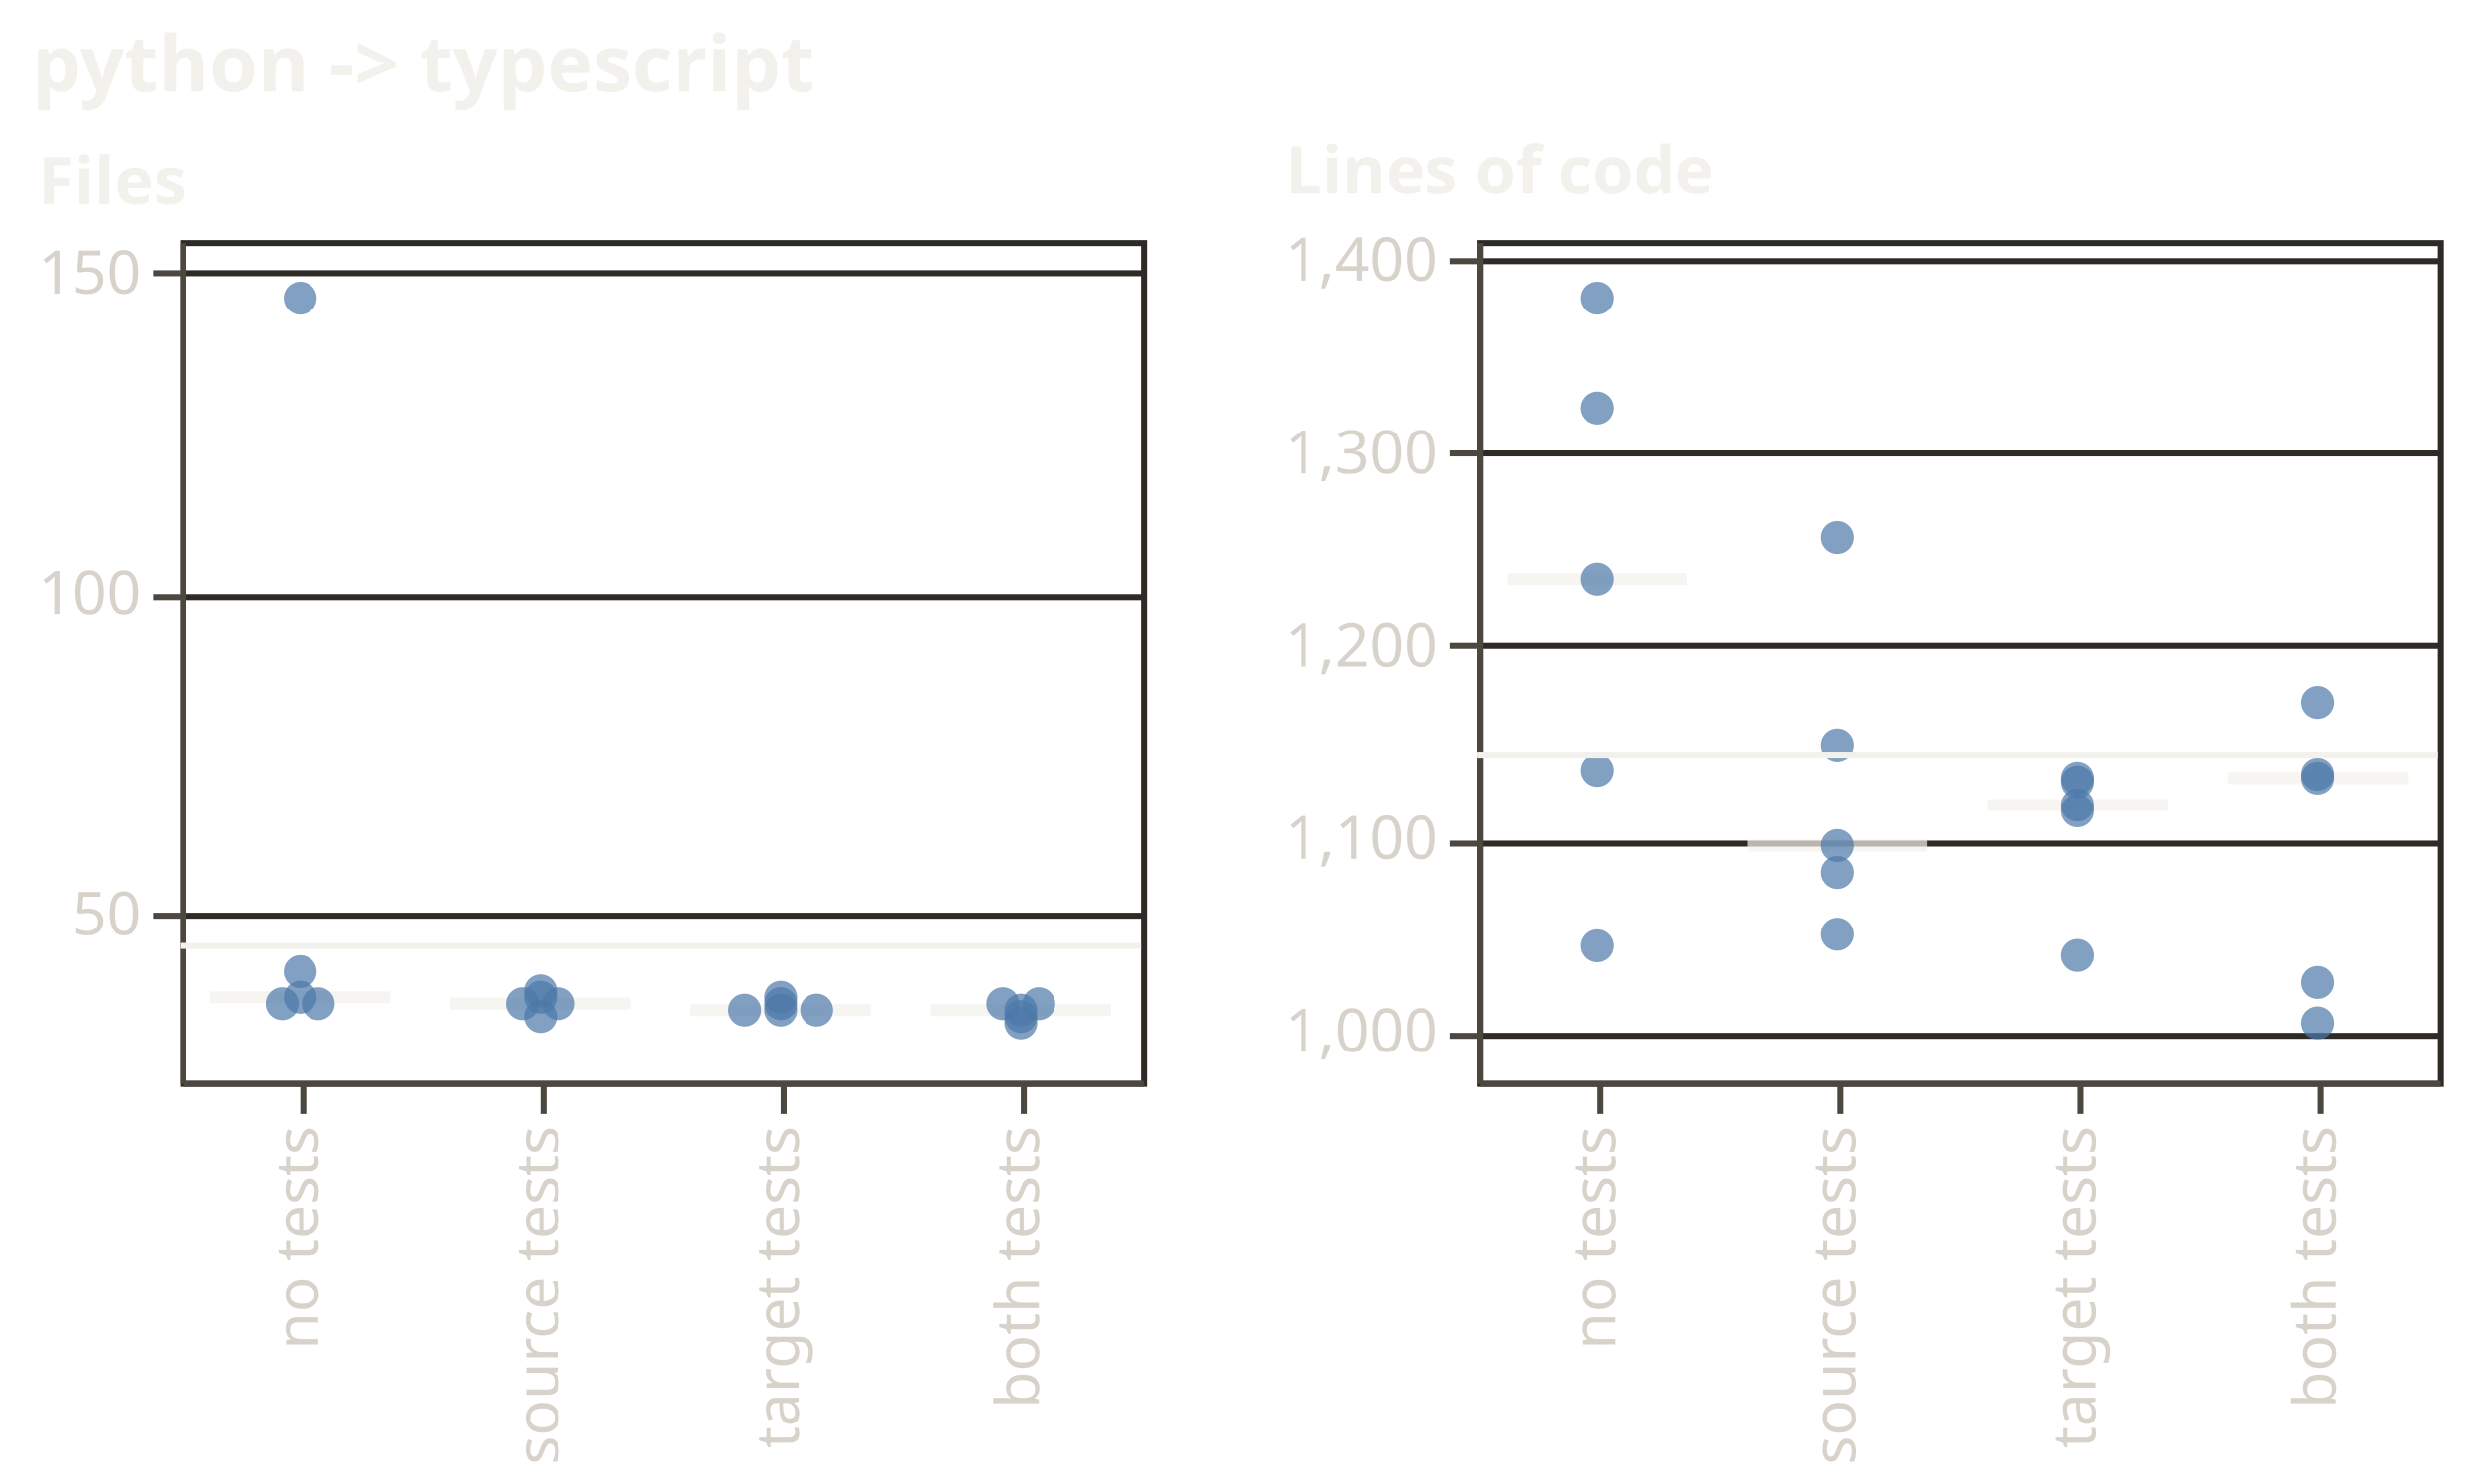
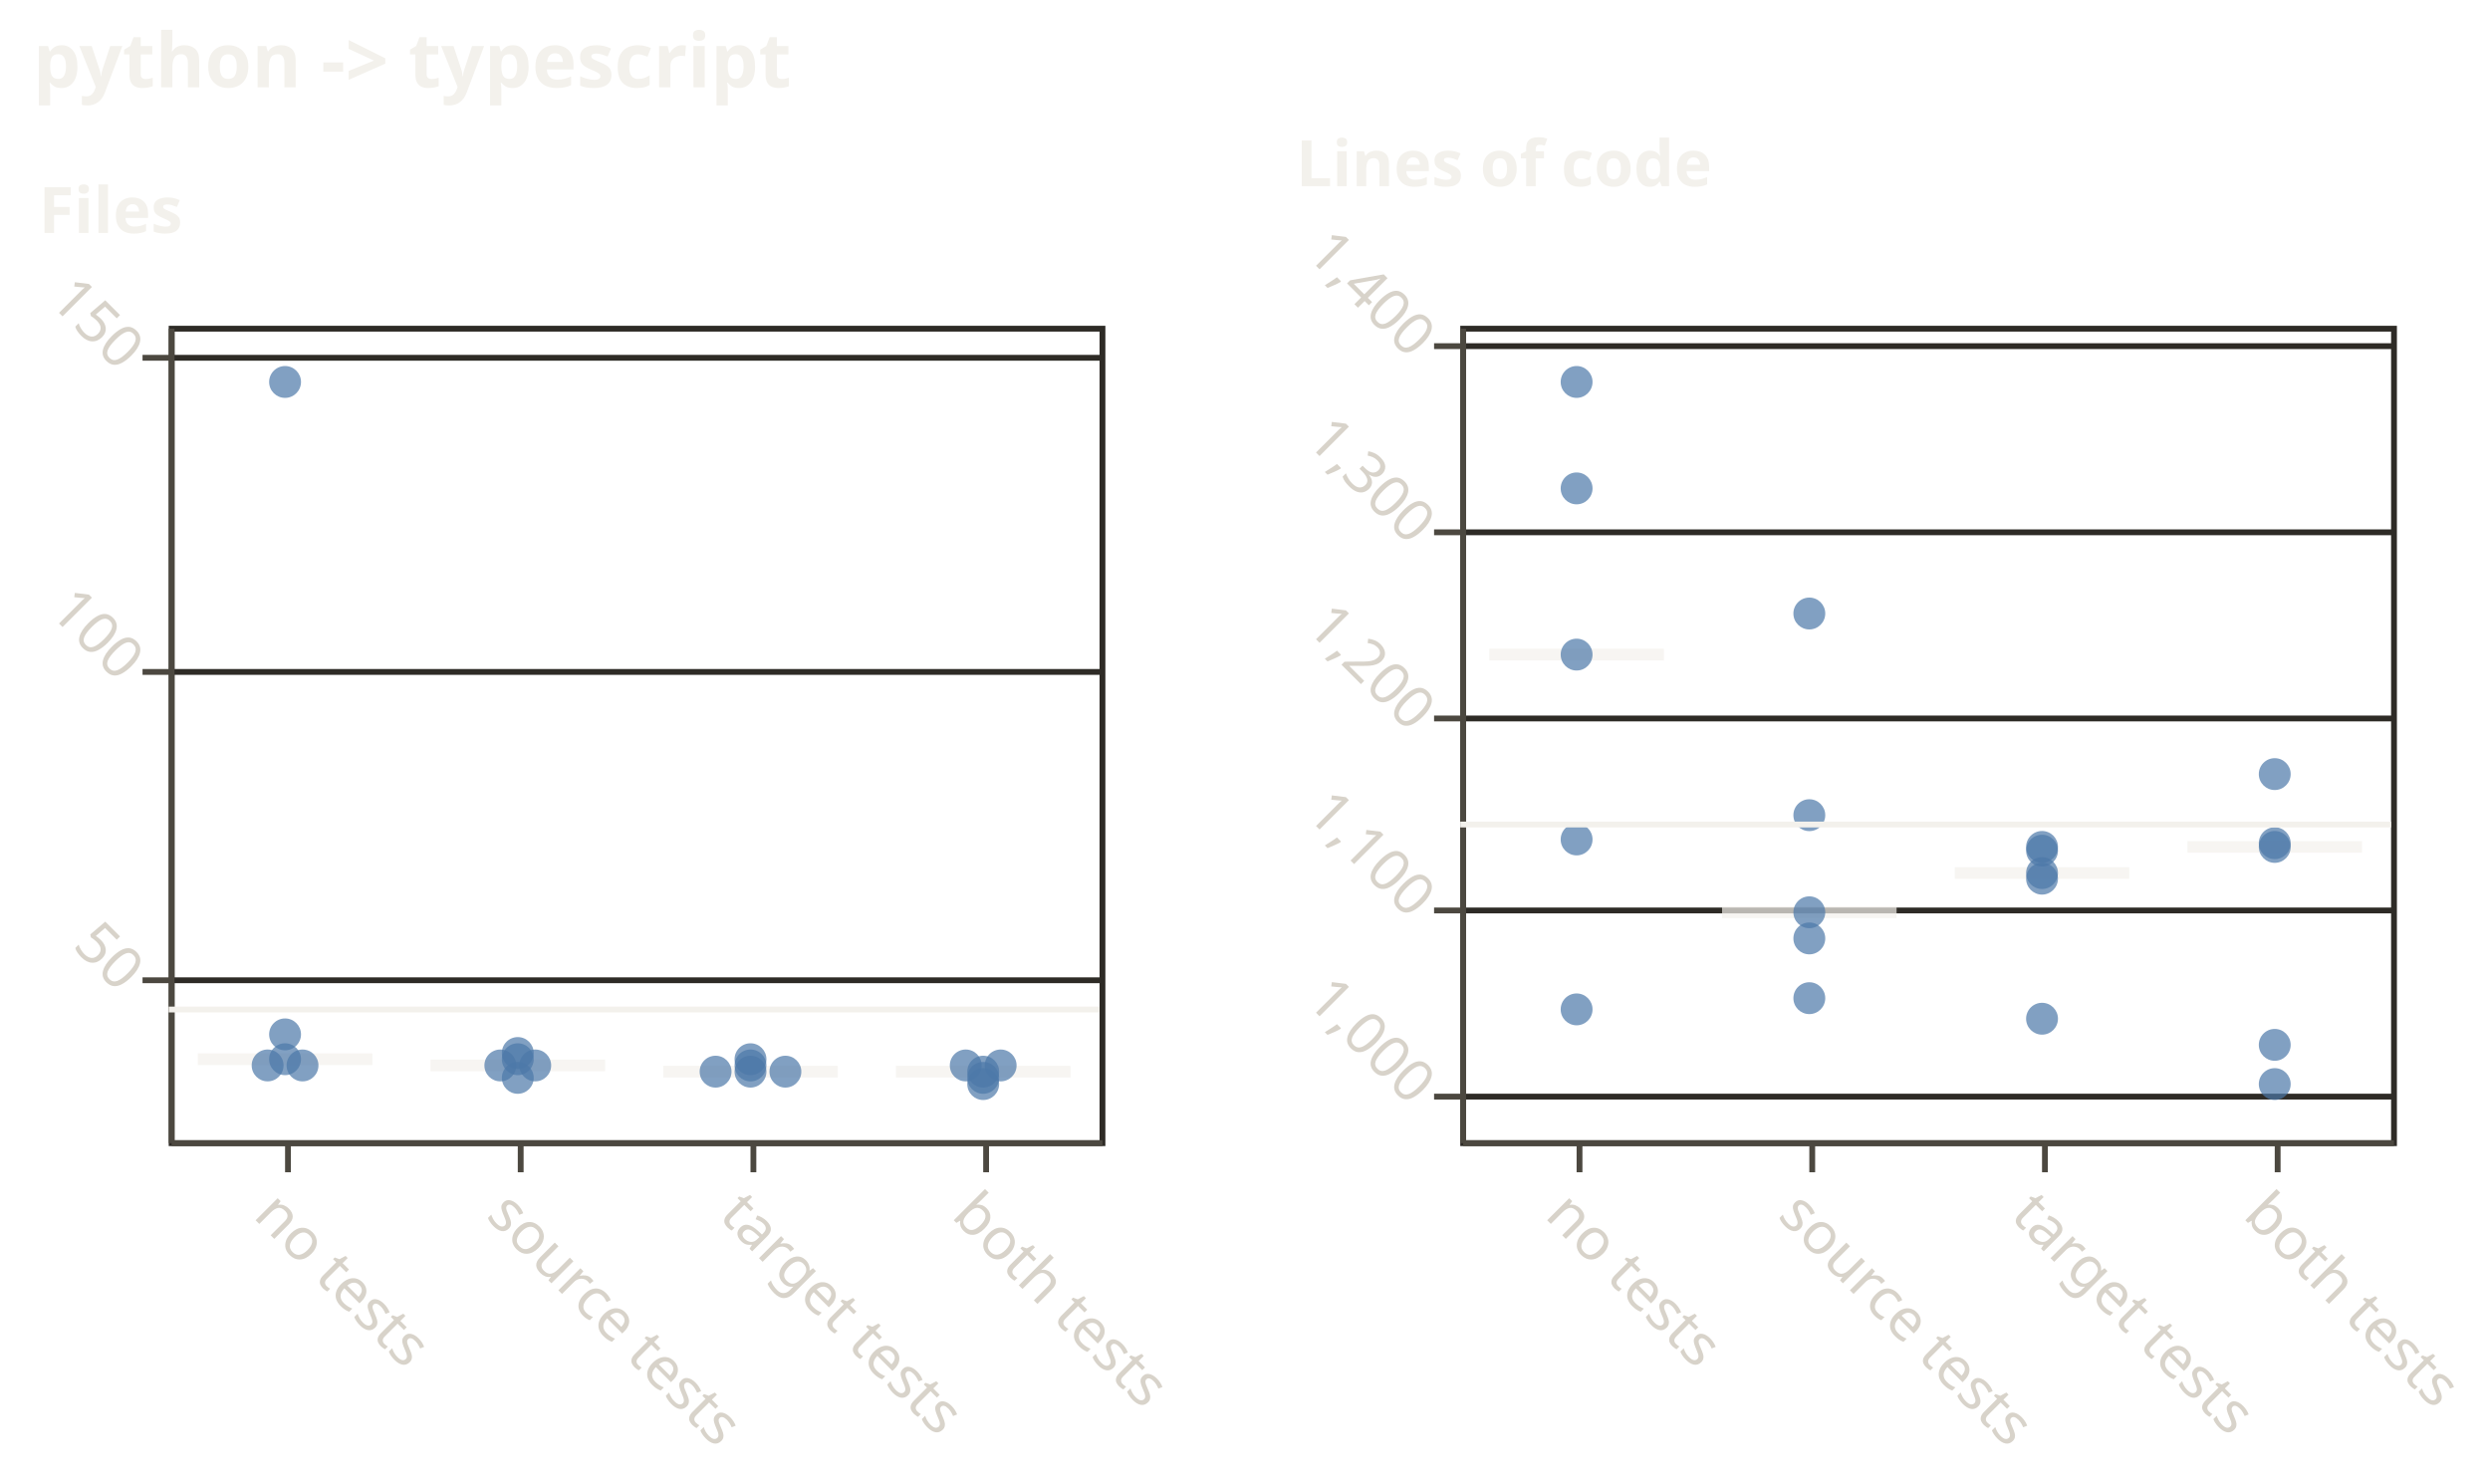
- <svg xmlns="http://www.w3.org/2000/svg" version="1.1" class="marks" width="413" height="247" viewBox="0 0 413 247">
-   <g fill="none" stroke-miterlimit="10" transform="translate(30,40)">
+ <svg xmlns="http://www.w3.org/2000/svg" version="1.1" class="marks" width="428" height="255" viewBox="0 0 428 255">
+   <g fill="none" stroke-miterlimit="10" transform="translate(29,56)">
    <g class="mark-group role-frame root" role="graphics-object" aria-roledescription="group mark container">
      <g transform="translate(0,0)">
        <path class="background" aria-hidden="true" d="M0,0h0v0h0Z" />
        <g>
          <g class="mark-group role-scope concat_0_group" role="graphics-object" aria-roledescription="group mark container">
            <g transform="translate(0,0)">
              <path class="background" aria-hidden="true" d="M0.5,0.5h160v140h-160Z" stroke="#2e2b26" />
              <g>
                <g class="mark-group role-axis" aria-hidden="true">
                  <g transform="translate(0.5,0.5)">
                    <path class="background" aria-hidden="true" d="M0,0h0v0h0Z" pointer-events="none" />
                    <g>
                      <g class="mark-rule role-axis-grid" pointer-events="none">
                        <line transform="translate(0,112)" x2="160" y2="0" stroke="#2e2b26" stroke-width="1" opacity="1" />
                        <line transform="translate(0,59)" x2="160" y2="0" stroke="#2e2b26" stroke-width="1" opacity="1" />
                        <line transform="translate(0,5)" x2="160" y2="0" stroke="#2e2b26" stroke-width="1" opacity="1" />
                      </g>
                    </g>
                    <path class="foreground" aria-hidden="true" d="" pointer-events="none" display="none" />
                  </g>
                </g>
                <g class="mark-group role-axis" role="graphics-symbol" aria-roledescription="axis" aria-label="X-axis for a discrete scale with 4 values: no tests, source tests, target tests, both tests">
                  <g transform="translate(0.5,140.5)">
                    <path class="background" aria-hidden="true" d="M0,0h0v0h0Z" pointer-events="none" />
                    <g>
                      <g class="mark-rule role-axis-tick" pointer-events="none">
                        <line transform="translate(20,0)" x2="0" y2="5" stroke="#4c4840" stroke-width="1" opacity="1" />
                        <line transform="translate(60,0)" x2="0" y2="5" stroke="#4c4840" stroke-width="1" opacity="1" />
                        <line transform="translate(100,0)" x2="0" y2="5" stroke="#4c4840" stroke-width="1" opacity="1" />
                        <line transform="translate(140,0)" x2="0" y2="5" stroke="#4c4840" stroke-width="1" opacity="1" />
                      </g>
                      <g class="mark-text role-axis-label" pointer-events="none">
-                         <text text-anchor="end" transform="translate(19.5,7) rotate(270) translate(0,3)" font-family="sans-serif" font-size="10px" fill="#d8d3ca" opacity="1">no tests</text>
-                         <text text-anchor="end" transform="translate(59.5,7) rotate(270) translate(0,3)" font-family="sans-serif" font-size="10px" fill="#d8d3ca" opacity="1">source tests</text>
-                         <text text-anchor="end" transform="translate(99.5,7) rotate(270) translate(0,3)" font-family="sans-serif" font-size="10px" fill="#d8d3ca" opacity="1">target tests</text>
-                         <text text-anchor="end" transform="translate(139.5,7) rotate(270) translate(0,3)" font-family="sans-serif" font-size="10px" fill="#d8d3ca" opacity="1">both tests</text>
+                         <text text-anchor="start" transform="translate(19.5,7) rotate(45) translate(0,8)" font-family="sans-serif" font-size="10px" fill="#d8d3ca" opacity="1">no tests</text>
+                         <text text-anchor="start" transform="translate(59.5,7) rotate(45) translate(0,8)" font-family="sans-serif" font-size="10px" fill="#d8d3ca" opacity="1">source tests</text>
+                         <text text-anchor="start" transform="translate(99.5,7) rotate(45) translate(0,8)" font-family="sans-serif" font-size="10px" fill="#d8d3ca" opacity="1">target tests</text>
+                         <text text-anchor="start" transform="translate(139.5,7) rotate(45) translate(0,8)" font-family="sans-serif" font-size="10px" fill="#d8d3ca" opacity="1">both tests</text>
                      </g>
                      <g class="mark-rule role-axis-domain" pointer-events="none">
                        <line transform="translate(0,0)" x2="160" y2="0" stroke="#4c4840" stroke-width="1" opacity="1" />
                      </g>
                    </g>
                    <path class="foreground" aria-hidden="true" d="" pointer-events="none" display="none" />
                  </g>
                </g>
                <g class="mark-group role-axis" role="graphics-symbol" aria-roledescription="axis" aria-label="Y-axis for a linear scale with values from 24 to 155">
                  <g transform="translate(0.5,0.5)">
                    <path class="background" aria-hidden="true" d="M0,0h0v0h0Z" pointer-events="none" />
                    <g>
                      <g class="mark-rule role-axis-tick" pointer-events="none">
                        <line transform="translate(0,112)" x2="-5" y2="0" stroke="#4c4840" stroke-width="1" opacity="1" />
                        <line transform="translate(0,59)" x2="-5" y2="0" stroke="#4c4840" stroke-width="1" opacity="1" />
                        <line transform="translate(0,5)" x2="-5" y2="0" stroke="#4c4840" stroke-width="1" opacity="1" />
                      </g>
                      <g class="mark-text role-axis-label" pointer-events="none">
-                         <text text-anchor="end" transform="translate(-7,115.188)" font-family="sans-serif" font-size="10px" fill="#d8d3ca" opacity="1">50</text>
-                         <text text-anchor="end" transform="translate(-7,61.78547)" font-family="sans-serif" font-size="10px" fill="#d8d3ca" opacity="1">100</text>
-                         <text text-anchor="end" transform="translate(-7,8.382972)" font-family="sans-serif" font-size="10px" fill="#d8d3ca" opacity="1">150</text>
+                         <text text-anchor="end" transform="translate(-7,112.188) rotate(45) translate(0,3)" font-family="sans-serif" font-size="10px" fill="#d8d3ca" opacity="1">50</text>
+                         <text text-anchor="end" transform="translate(-7,58.78547) rotate(45) translate(0,3)" font-family="sans-serif" font-size="10px" fill="#d8d3ca" opacity="1">100</text>
+                         <text text-anchor="end" transform="translate(-7,5.382972) rotate(45) translate(0,3)" font-family="sans-serif" font-size="10px" fill="#d8d3ca" opacity="1">150</text>
                      </g>
                      <g class="mark-rule role-axis-domain" pointer-events="none">
                        <line transform="translate(0,140)" x2="0" y2="-140" stroke="#4c4840" stroke-width="1" opacity="1" />
                      </g>
                    </g>
                    <path class="foreground" aria-hidden="true" d="" pointer-events="none" display="none" />
                  </g>
                </g>
                <g class="mark-rect role-mark concat_0_layer_0_marks" role="graphics-object" aria-roledescription="rect mark container">
                  <path aria-label="condition: no tests; Median of value: 37" role="graphics-symbol" aria-roledescription="tick" d="M5,125.073h30v2h-30Z" fill="#f3f1ec" opacity="0.7" />
                  <path aria-label="condition: source tests; Median of value: 36" role="graphics-symbol" aria-roledescription="tick" d="M45,126.141h30v2h-30Z" fill="#f3f1ec" opacity="0.7" />
                  <path aria-label="condition: target tests; Median of value: 35" role="graphics-symbol" aria-roledescription="tick" d="M85,127.209h30v2h-30Z" fill="#f3f1ec" opacity="0.7" />
                  <path aria-label="condition: both tests; Median of value: 35" role="graphics-symbol" aria-roledescription="tick" d="M125,127.209h30v2h-30Z" fill="#f3f1ec" opacity="0.7" />
                </g>
                <g class="mark-symbol role-mark concat_0_layer_1_marks" role="graphics-object" aria-roledescription="symbol mark container">
                  <path aria-label="condition: no tests; value: 36; nudge: −0.5" role="graphics-symbol" aria-roledescription="point" transform="translate(17,127.1407)" d="M2.739,0A2.739,2.739,0,1,1,-2.739,0A2.739,2.739,0,1,1,2.739,0" fill="#4c78a8" stroke-width="2" opacity="0.7" />
                  <path aria-label="condition: no tests; value: 36; nudge: 0.5" role="graphics-symbol" aria-roledescription="point" transform="translate(23,127.1407)" d="M2.739,0A2.739,2.739,0,1,1,-2.739,0A2.739,2.739,0,1,1,2.739,0" fill="#4c78a8" stroke-width="2" opacity="0.7" />
                  <path aria-label="condition: no tests; value: 146; nudge: 0" role="graphics-symbol" aria-roledescription="point" transform="translate(20,9.655172)" d="M2.739,0A2.739,2.739,0,1,1,-2.739,0A2.739,2.739,0,1,1,2.739,0" fill="#4c78a8" stroke-width="2" opacity="0.7" />
                  <path aria-label="condition: no tests; value: 41; nudge: 0" role="graphics-symbol" aria-roledescription="point" transform="translate(20,121.8004)" d="M2.739,0A2.739,2.739,0,1,1,-2.739,0A2.739,2.739,0,1,1,2.739,0" fill="#4c78a8" stroke-width="2" opacity="0.7" />
                  <path aria-label="condition: no tests; value: 37; nudge: 0" role="graphics-symbol" aria-roledescription="point" transform="translate(20,126.0726)" d="M2.739,0A2.739,2.739,0,1,1,-2.739,0A2.739,2.739,0,1,1,2.739,0" fill="#4c78a8" stroke-width="2" opacity="0.7" />
                  <path aria-label="condition: source tests; value: 36; nudge: −0.5" role="graphics-symbol" aria-roledescription="point" transform="translate(57,127.1407)" d="M2.739,0A2.739,2.739,0,1,1,-2.739,0A2.739,2.739,0,1,1,2.739,0" fill="#4c78a8" stroke-width="2" opacity="0.7" />
                  <path aria-label="condition: source tests; value: 36; nudge: 0.5" role="graphics-symbol" aria-roledescription="point" transform="translate(63,127.1407)" d="M2.739,0A2.739,2.739,0,1,1,-2.739,0A2.739,2.739,0,1,1,2.739,0" fill="#4c78a8" stroke-width="2" opacity="0.7" />
                  <path aria-label="condition: source tests; value: 38; nudge: 0" role="graphics-symbol" aria-roledescription="point" transform="translate(60,125.0046)" d="M2.739,0A2.739,2.739,0,1,1,-2.739,0A2.739,2.739,0,1,1,2.739,0" fill="#4c78a8" stroke-width="2" opacity="0.7" />
                  <path aria-label="condition: source tests; value: 34; nudge: 0" role="graphics-symbol" aria-roledescription="point" transform="translate(60,129.2768)" d="M2.739,0A2.739,2.739,0,1,1,-2.739,0A2.739,2.739,0,1,1,2.739,0" fill="#4c78a8" stroke-width="2" opacity="0.7" />
                  <path aria-label="condition: source tests; value: 37; nudge: 0" role="graphics-symbol" aria-roledescription="point" transform="translate(60,126.0726)" d="M2.739,0A2.739,2.739,0,1,1,-2.739,0A2.739,2.739,0,1,1,2.739,0" fill="#4c78a8" stroke-width="2" opacity="0.7" />
                  <path aria-label="condition: target tests; value: 35; nudge: −1" role="graphics-symbol" aria-roledescription="point" transform="translate(94,128.2087)" d="M2.739,0A2.739,2.739,0,1,1,-2.739,0A2.739,2.739,0,1,1,2.739,0" fill="#4c78a8" stroke-width="2" opacity="0.7" />
                  <path aria-label="condition: target tests; value: 35; nudge: 0" role="graphics-symbol" aria-roledescription="point" transform="translate(100,128.2087)" d="M2.739,0A2.739,2.739,0,1,1,-2.739,0A2.739,2.739,0,1,1,2.739,0" fill="#4c78a8" stroke-width="2" opacity="0.7" />
                  <path aria-label="condition: target tests; value: 35; nudge: 1" role="graphics-symbol" aria-roledescription="point" transform="translate(106,128.2087)" d="M2.739,0A2.739,2.739,0,1,1,-2.739,0A2.739,2.739,0,1,1,2.739,0" fill="#4c78a8" stroke-width="2" opacity="0.7" />
                  <path aria-label="condition: target tests; value: 36; nudge: 0" role="graphics-symbol" aria-roledescription="point" transform="translate(100,127.1407)" d="M2.739,0A2.739,2.739,0,1,1,-2.739,0A2.739,2.739,0,1,1,2.739,0" fill="#4c78a8" stroke-width="2" opacity="0.7" />
                  <path aria-label="condition: target tests; value: 37; nudge: 0" role="graphics-symbol" aria-roledescription="point" transform="translate(100,126.0726)" d="M2.739,0A2.739,2.739,0,1,1,-2.739,0A2.739,2.739,0,1,1,2.739,0" fill="#4c78a8" stroke-width="2" opacity="0.7" />
                  <path aria-label="condition: both tests; value: 33; nudge: 0" role="graphics-symbol" aria-roledescription="point" transform="translate(140,130.3448)" d="M2.739,0A2.739,2.739,0,1,1,-2.739,0A2.739,2.739,0,1,1,2.739,0" fill="#4c78a8" stroke-width="2" opacity="0.7" />
                  <path aria-label="condition: both tests; value: 36; nudge: −0.5" role="graphics-symbol" aria-roledescription="point" transform="translate(137,127.1407)" d="M2.739,0A2.739,2.739,0,1,1,-2.739,0A2.739,2.739,0,1,1,2.739,0" fill="#4c78a8" stroke-width="2" opacity="0.7" />
                  <path aria-label="condition: both tests; value: 36; nudge: 0.5" role="graphics-symbol" aria-roledescription="point" transform="translate(143,127.1407)" d="M2.739,0A2.739,2.739,0,1,1,-2.739,0A2.739,2.739,0,1,1,2.739,0" fill="#4c78a8" stroke-width="2" opacity="0.7" />
                  <path aria-label="condition: both tests; value: 34; nudge: 0" role="graphics-symbol" aria-roledescription="point" transform="translate(140,129.2768)" d="M2.739,0A2.739,2.739,0,1,1,-2.739,0A2.739,2.739,0,1,1,2.739,0" fill="#4c78a8" stroke-width="2" opacity="0.7" />
                  <path aria-label="condition: both tests; value: 35; nudge: 0" role="graphics-symbol" aria-roledescription="point" transform="translate(140,128.2087)" d="M2.739,0A2.739,2.739,0,1,1,-2.739,0A2.739,2.739,0,1,1,2.739,0" fill="#4c78a8" stroke-width="2" opacity="0.7" />
                </g>
                <g class="mark-rule role-mark concat_0_layer_2_marks" role="graphics-object" aria-roledescription="rule mark container">
                  <line aria-label="Median of reference: 45" role="graphics-symbol" aria-roledescription="rule mark" transform="translate(160,117.5282)" x2="-160" y2="0" stroke="#f3f1ec" />
                </g>
                <g class="mark-group role-title">
-                   <g transform="translate(-23.68457,-15)">
+                   <g transform="translate(-22.33331,-24.95033)">
                    <path class="background" aria-hidden="true" d="M0,0h0v0h0Z" pointer-events="none" />
                    <g>
                      <g class="mark-text role-title-text" role="graphics-symbol" aria-roledescription="title" aria-label="Title text 'Files'" pointer-events="none">
                        <text text-anchor="start" transform="translate(0,9)" font-family="sans-serif" font-size="11px" font-weight="bold" fill="#f3f1ec" opacity="1">Files</text>
                      </g>
                    </g>
                    <path class="foreground" aria-hidden="true" d="" pointer-events="none" display="none" />
                  </g>
                </g>
              </g>
              <path class="foreground" aria-hidden="true" d="" display="none" />
            </g>
          </g>
          <g class="mark-group role-scope concat_1_group" role="graphics-object" aria-roledescription="group mark container">
-             <g transform="translate(216,0)">
+             <g transform="translate(222,0)">
              <path class="background" aria-hidden="true" d="M0.5,0.5h160v140h-160Z" stroke="#2e2b26" />
              <g>
                <g class="mark-group role-axis" aria-hidden="true">
                  <g transform="translate(0.5,0.5)">
                    <path class="background" aria-hidden="true" d="M0,0h0v0h0Z" pointer-events="none" />
                    <g>
                      <g class="mark-rule role-axis-grid" pointer-events="none">
                        <line transform="translate(0,132)" x2="160" y2="0" stroke="#2e2b26" stroke-width="1" opacity="1" />
                        <line transform="translate(0,100)" x2="160" y2="0" stroke="#2e2b26" stroke-width="1" opacity="1" />
                        <line transform="translate(0,67)" x2="160" y2="0" stroke="#2e2b26" stroke-width="1" opacity="1" />
                        <line transform="translate(0,35)" x2="160" y2="0" stroke="#2e2b26" stroke-width="1" opacity="1" />
                        <line transform="translate(0,3)" x2="160" y2="0" stroke="#2e2b26" stroke-width="1" opacity="1" />
                      </g>
                    </g>
                    <path class="foreground" aria-hidden="true" d="" pointer-events="none" display="none" />
                  </g>
                </g>
                <g class="mark-group role-axis" role="graphics-symbol" aria-roledescription="axis" aria-label="X-axis for a discrete scale with 4 values: no tests, source tests, target tests, both tests">
                  <g transform="translate(0.5,140.5)">
                    <path class="background" aria-hidden="true" d="M0,0h0v0h0Z" pointer-events="none" />
                    <g>
                      <g class="mark-rule role-axis-tick" pointer-events="none">
                        <line transform="translate(20,0)" x2="0" y2="5" stroke="#4c4840" stroke-width="1" opacity="1" />
                        <line transform="translate(60,0)" x2="0" y2="5" stroke="#4c4840" stroke-width="1" opacity="1" />
                        <line transform="translate(100,0)" x2="0" y2="5" stroke="#4c4840" stroke-width="1" opacity="1" />
                        <line transform="translate(140,0)" x2="0" y2="5" stroke="#4c4840" stroke-width="1" opacity="1" />
                      </g>
                      <g class="mark-text role-axis-label" pointer-events="none">
-                         <text text-anchor="end" transform="translate(19.5,7) rotate(270) translate(0,3)" font-family="sans-serif" font-size="10px" fill="#d8d3ca" opacity="1">no tests</text>
-                         <text text-anchor="end" transform="translate(59.5,7) rotate(270) translate(0,3)" font-family="sans-serif" font-size="10px" fill="#d8d3ca" opacity="1">source tests</text>
-                         <text text-anchor="end" transform="translate(99.5,7) rotate(270) translate(0,3)" font-family="sans-serif" font-size="10px" fill="#d8d3ca" opacity="1">target tests</text>
-                         <text text-anchor="end" transform="translate(139.5,7) rotate(270) translate(0,3)" font-family="sans-serif" font-size="10px" fill="#d8d3ca" opacity="1">both tests</text>
+                         <text text-anchor="start" transform="translate(19.5,7) rotate(45) translate(0,8)" font-family="sans-serif" font-size="10px" fill="#d8d3ca" opacity="1">no tests</text>
+                         <text text-anchor="start" transform="translate(59.5,7) rotate(45) translate(0,8)" font-family="sans-serif" font-size="10px" fill="#d8d3ca" opacity="1">source tests</text>
+                         <text text-anchor="start" transform="translate(99.5,7) rotate(45) translate(0,8)" font-family="sans-serif" font-size="10px" fill="#d8d3ca" opacity="1">target tests</text>
+                         <text text-anchor="start" transform="translate(139.5,7) rotate(45) translate(0,8)" font-family="sans-serif" font-size="10px" fill="#d8d3ca" opacity="1">both tests</text>
                      </g>
                      <g class="mark-rule role-axis-domain" pointer-events="none">
                        <line transform="translate(0,0)" x2="160" y2="0" stroke="#4c4840" stroke-width="1" opacity="1" />
                      </g>
                    </g>
                    <path class="foreground" aria-hidden="true" d="" pointer-events="none" display="none" />
                  </g>
                </g>
                <g class="mark-group role-axis" role="graphics-symbol" aria-roledescription="axis" aria-label="Y-axis for a linear scale with values from 974 to 1,410">
                  <g transform="translate(0.5,0.5)">
                    <path class="background" aria-hidden="true" d="M0,0h0v0h0Z" pointer-events="none" />
                    <g>
                      <g class="mark-rule role-axis-tick" pointer-events="none">
                        <line transform="translate(0,132)" x2="-5" y2="0" stroke="#4c4840" stroke-width="1" opacity="1" />
                        <line transform="translate(0,100)" x2="-5" y2="0" stroke="#4c4840" stroke-width="1" opacity="1" />
                        <line transform="translate(0,67)" x2="-5" y2="0" stroke="#4c4840" stroke-width="1" opacity="1" />
                        <line transform="translate(0,35)" x2="-5" y2="0" stroke="#4c4840" stroke-width="1" opacity="1" />
                        <line transform="translate(0,3)" x2="-5" y2="0" stroke="#4c4840" stroke-width="1" opacity="1" />
                      </g>
                      <g class="mark-text role-axis-label" pointer-events="none">
-                         <text text-anchor="end" transform="translate(-7,134.6288)" font-family="sans-serif" font-size="10px" fill="#d8d3ca" opacity="1">1,000</text>
-                         <text text-anchor="end" transform="translate(-7,102.5304)" font-family="sans-serif" font-size="10px" fill="#d8d3ca" opacity="1">1,100</text>
-                         <text text-anchor="end" transform="translate(-7,70.43213)" font-family="sans-serif" font-size="10px" fill="#d8d3ca" opacity="1">1,200</text>
-                         <text text-anchor="end" transform="translate(-7,38.33382)" font-family="sans-serif" font-size="10px" fill="#d8d3ca" opacity="1">1,300</text>
-                         <text text-anchor="end" transform="translate(-7,6.23551)" font-family="sans-serif" font-size="10px" fill="#d8d3ca" opacity="1">1,400</text>
+                         <text text-anchor="end" transform="translate(-7,131.6288) rotate(45) translate(0,3)" font-family="sans-serif" font-size="10px" fill="#d8d3ca" opacity="1">1,000</text>
+                         <text text-anchor="end" transform="translate(-7,99.53045) rotate(45) translate(0,3)" font-family="sans-serif" font-size="10px" fill="#d8d3ca" opacity="1">1,100</text>
+                         <text text-anchor="end" transform="translate(-7,67.43213) rotate(45) translate(0,3)" font-family="sans-serif" font-size="10px" fill="#d8d3ca" opacity="1">1,200</text>
+                         <text text-anchor="end" transform="translate(-7,35.33382) rotate(45) translate(0,3)" font-family="sans-serif" font-size="10px" fill="#d8d3ca" opacity="1">1,300</text>
+                         <text text-anchor="end" transform="translate(-7,3.23551) rotate(45) translate(0,3)" font-family="sans-serif" font-size="10px" fill="#d8d3ca" opacity="1">1,400</text>
                      </g>
                      <g class="mark-rule role-axis-domain" pointer-events="none">
                        <line transform="translate(0,140)" x2="0" y2="-140" stroke="#4c4840" stroke-width="1" opacity="1" />
                      </g>
                    </g>
                    <path class="foreground" aria-hidden="true" d="" pointer-events="none" display="none" />
                  </g>
                </g>
                <g class="mark-rect role-mark concat_1_layer_0_marks" role="graphics-object" aria-roledescription="rect mark container">
                  <path aria-label="condition: no tests; Median of value: 1234" role="graphics-symbol" aria-roledescription="tick" d="M5,55.519h30v2h-30Z" fill="#f3f1ec" opacity="0.7" />
                  <path aria-label="condition: source tests; Median of value: 1096" role="graphics-symbol" aria-roledescription="tick" d="M45,99.814h30v2h-30Z" fill="#f3f1ec" opacity="0.7" />
                  <path aria-label="condition: target tests; Median of value: 1117" role="graphics-symbol" aria-roledescription="tick" d="M85,93.074h30v2h-30Z" fill="#f3f1ec" opacity="0.7" />
                  <path aria-label="condition: both tests; Median of value: 1131" role="graphics-symbol" aria-roledescription="tick" d="M125,88.58h30v2h-30Z" fill="#f3f1ec" opacity="0.7" />
                </g>
                <g class="mark-symbol role-mark concat_1_layer_1_marks" role="graphics-object" aria-roledescription="symbol mark container">
                  <path aria-label="condition: no tests; value: 1044; nudge: 0" role="graphics-symbol" aria-roledescription="point" transform="translate(20,117.5055)" d="M2.739,0A2.739,2.739,0,1,1,-2.739,0A2.739,2.739,0,1,1,2.739,0" fill="#4c78a8" stroke-width="2" opacity="0.7" />
                  <path aria-label="condition: no tests; value: 1380; nudge: 0" role="graphics-symbol" aria-roledescription="point" transform="translate(20,9.655172)" d="M2.739,0A2.739,2.739,0,1,1,-2.739,0A2.739,2.739,0,1,1,2.739,0" fill="#4c78a8" stroke-width="2" opacity="0.7" />
                  <path aria-label="condition: no tests; value: 1323; nudge: 0" role="graphics-symbol" aria-roledescription="point" transform="translate(20,27.95121)" d="M2.739,0A2.739,2.739,0,1,1,-2.739,0A2.739,2.739,0,1,1,2.739,0" fill="#4c78a8" stroke-width="2" opacity="0.7" />
                  <path aria-label="condition: no tests; value: 1135; nudge: 0" role="graphics-symbol" aria-roledescription="point" transform="translate(20,88.29604)" d="M2.739,0A2.739,2.739,0,1,1,-2.739,0A2.739,2.739,0,1,1,2.739,0" fill="#4c78a8" stroke-width="2" opacity="0.7" />
                  <path aria-label="condition: no tests; value: 1234; nudge: 0" role="graphics-symbol" aria-roledescription="point" transform="translate(20,56.51871)" d="M2.739,0A2.739,2.739,0,1,1,-2.739,0A2.739,2.739,0,1,1,2.739,0" fill="#4c78a8" stroke-width="2" opacity="0.7" />
                  <path aria-label="condition: source tests; value: 1096; nudge: 0" role="graphics-symbol" aria-roledescription="point" transform="translate(60,100.8144)" d="M2.739,0A2.739,2.739,0,1,1,-2.739,0A2.739,2.739,0,1,1,2.739,0" fill="#4c78a8" stroke-width="2" opacity="0.7" />
                  <path aria-label="condition: source tests; value: 1256; nudge: 0" role="graphics-symbol" aria-roledescription="point" transform="translate(60,49.45708)" d="M2.739,0A2.739,2.739,0,1,1,-2.739,0A2.739,2.739,0,1,1,2.739,0" fill="#4c78a8" stroke-width="2" opacity="0.7" />
                  <path aria-label="condition: source tests; value: 1050; nudge: 0" role="graphics-symbol" aria-roledescription="point" transform="translate(60,115.5796)" d="M2.739,0A2.739,2.739,0,1,1,-2.739,0A2.739,2.739,0,1,1,2.739,0" fill="#4c78a8" stroke-width="2" opacity="0.7" />
                  <path aria-label="condition: source tests; value: 1148; nudge: 0" role="graphics-symbol" aria-roledescription="point" transform="translate(60,84.12326)" d="M2.739,0A2.739,2.739,0,1,1,-2.739,0A2.739,2.739,0,1,1,2.739,0" fill="#4c78a8" stroke-width="2" opacity="0.7" />
                  <path aria-label="condition: source tests; value: 1082; nudge: 0" role="graphics-symbol" aria-roledescription="point" transform="translate(60,105.3081)" d="M2.739,0A2.739,2.739,0,1,1,-2.739,0A2.739,2.739,0,1,1,2.739,0" fill="#4c78a8" stroke-width="2" opacity="0.7" />
                  <path aria-label="condition: target tests; value: 1117; nudge: 0" role="graphics-symbol" aria-roledescription="point" transform="translate(100,94.07373)" d="M2.739,0A2.739,2.739,0,1,1,-2.739,0A2.739,2.739,0,1,1,2.739,0" fill="#4c78a8" stroke-width="2" opacity="0.7" />
                  <path aria-label="condition: target tests; value: 1114; nudge: 0" role="graphics-symbol" aria-roledescription="point" transform="translate(100,95.03668)" d="M2.739,0A2.739,2.739,0,1,1,-2.739,0A2.739,2.739,0,1,1,2.739,0" fill="#4c78a8" stroke-width="2" opacity="0.7" />
                  <path aria-label="condition: target tests; value: 1131; nudge: 0" role="graphics-symbol" aria-roledescription="point" transform="translate(100,89.57997)" d="M2.739,0A2.739,2.739,0,1,1,-2.739,0A2.739,2.739,0,1,1,2.739,0" fill="#4c78a8" stroke-width="2" opacity="0.7" />
                  <path aria-label="condition: target tests; value: 1129; nudge: 0" role="graphics-symbol" aria-roledescription="point" transform="translate(100,90.22194)" d="M2.739,0A2.739,2.739,0,1,1,-2.739,0A2.739,2.739,0,1,1,2.739,0" fill="#4c78a8" stroke-width="2" opacity="0.7" />
                  <path aria-label="condition: target tests; value: 1039; nudge: 0" role="graphics-symbol" aria-roledescription="point" transform="translate(100,119.1104)" d="M2.739,0A2.739,2.739,0,1,1,-2.739,0A2.739,2.739,0,1,1,2.739,0" fill="#4c78a8" stroke-width="2" opacity="0.7" />
                  <path aria-label="condition: both tests; value: 1131; nudge: 0" role="graphics-symbol" aria-roledescription="point" transform="translate(140,89.57997)" d="M2.739,0A2.739,2.739,0,1,1,-2.739,0A2.739,2.739,0,1,1,2.739,0" fill="#4c78a8" stroke-width="2" opacity="0.7" />
                  <path aria-label="condition: both tests; value: 1170; nudge: 0" role="graphics-symbol" aria-roledescription="point" transform="translate(140,77.06163)" d="M2.739,0A2.739,2.739,0,1,1,-2.739,0A2.739,2.739,0,1,1,2.739,0" fill="#4c78a8" stroke-width="2" opacity="0.7" />
                  <path aria-label="condition: both tests; value: 1004; nudge: 0" role="graphics-symbol" aria-roledescription="point" transform="translate(140,130.3448)" d="M2.739,0A2.739,2.739,0,1,1,-2.739,0A2.739,2.739,0,1,1,2.739,0" fill="#4c78a8" stroke-width="2" opacity="0.7" />
                  <path aria-label="condition: both tests; value: 1133; nudge: 0" role="graphics-symbol" aria-roledescription="point" transform="translate(140,88.938)" d="M2.739,0A2.739,2.739,0,1,1,-2.739,0A2.739,2.739,0,1,1,2.739,0" fill="#4c78a8" stroke-width="2" opacity="0.7" />
                  <path aria-label="condition: both tests; value: 1025; nudge: 0" role="graphics-symbol" aria-roledescription="point" transform="translate(140,123.6042)" d="M2.739,0A2.739,2.739,0,1,1,-2.739,0A2.739,2.739,0,1,1,2.739,0" fill="#4c78a8" stroke-width="2" opacity="0.7" />
                </g>
                <g class="mark-rule role-mark concat_1_layer_2_marks" role="graphics-object" aria-roledescription="rule mark container">
                  <line aria-label="Median of reference: 1143" role="graphics-symbol" aria-roledescription="rule mark" transform="translate(160,85.72817)" x2="-160" y2="0" stroke="#f3f1ec" />
                </g>
                <g class="mark-group role-title">
-                   <g transform="translate(-32.02441,-16.76449)">
+                   <g transform="translate(-28.23047,-32.99496)">
                    <path class="background" aria-hidden="true" d="M0,0h0v0h0Z" pointer-events="none" />
                    <g>
                      <g class="mark-text role-title-text" role="graphics-symbol" aria-roledescription="title" aria-label="Title text 'Lines of code'" pointer-events="none">
                        <text text-anchor="start" transform="translate(0,9)" font-family="sans-serif" font-size="11px" font-weight="bold" fill="#f3f1ec" opacity="1">Lines of code</text>
                      </g>
                    </g>
                    <path class="foreground" aria-hidden="true" d="" pointer-events="none" display="none" />
                  </g>
                </g>
              </g>
              <path class="foreground" aria-hidden="true" d="" display="none" />
            </g>
          </g>
          <g class="mark-group role-title">
-             <g transform="translate(-24.68457,-34.76449)">
+             <g transform="translate(-23.33331,-50.99496)">
              <path class="background" aria-hidden="true" d="M0,0h0v0h0Z" pointer-events="none" />
              <g>
                <g class="mark-text role-title-text" role="graphics-symbol" aria-roledescription="title" aria-label="Title text 'python -&gt; typescript'" pointer-events="none">
                  <text text-anchor="start" transform="translate(0,10)" font-family="sans-serif" font-size="13px" font-weight="bold" fill="#f3f1ec" opacity="1">python -&gt; typescript</text>
                </g>
              </g>
              <path class="foreground" aria-hidden="true" d="" pointer-events="none" display="none" />
            </g>
          </g>
        </g>
        <path class="foreground" aria-hidden="true" d="" display="none" />
      </g>
    </g>
  </g>
</svg>
